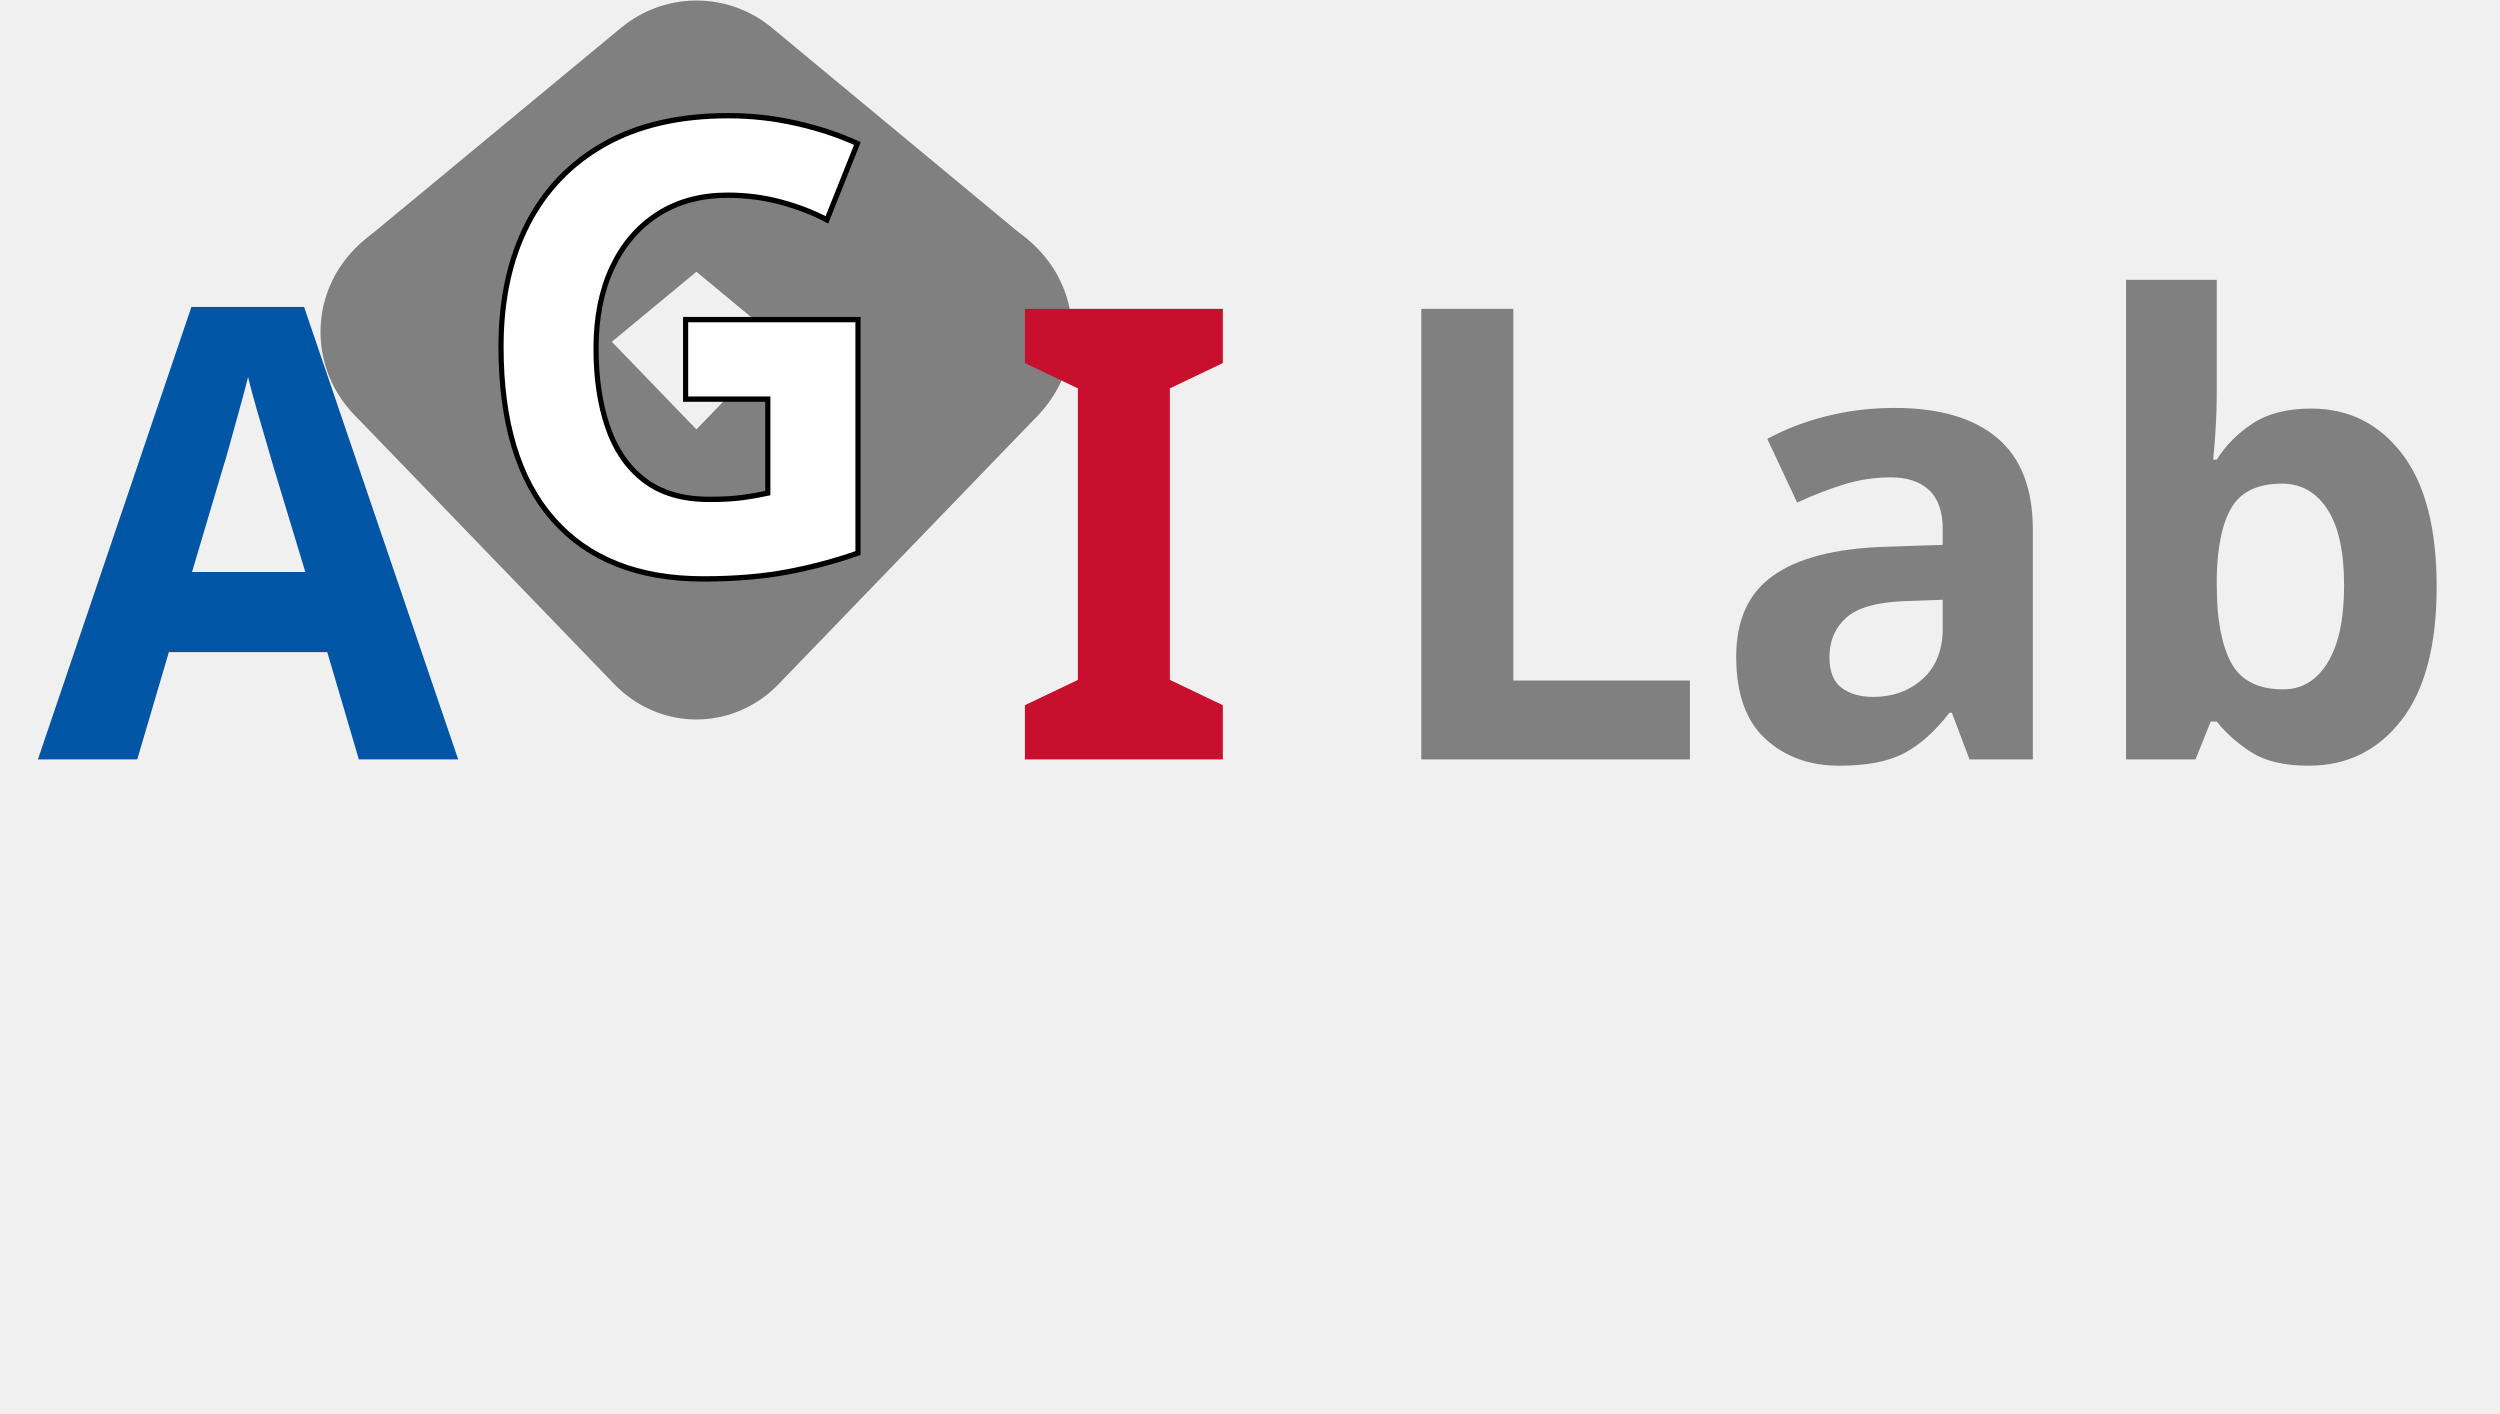
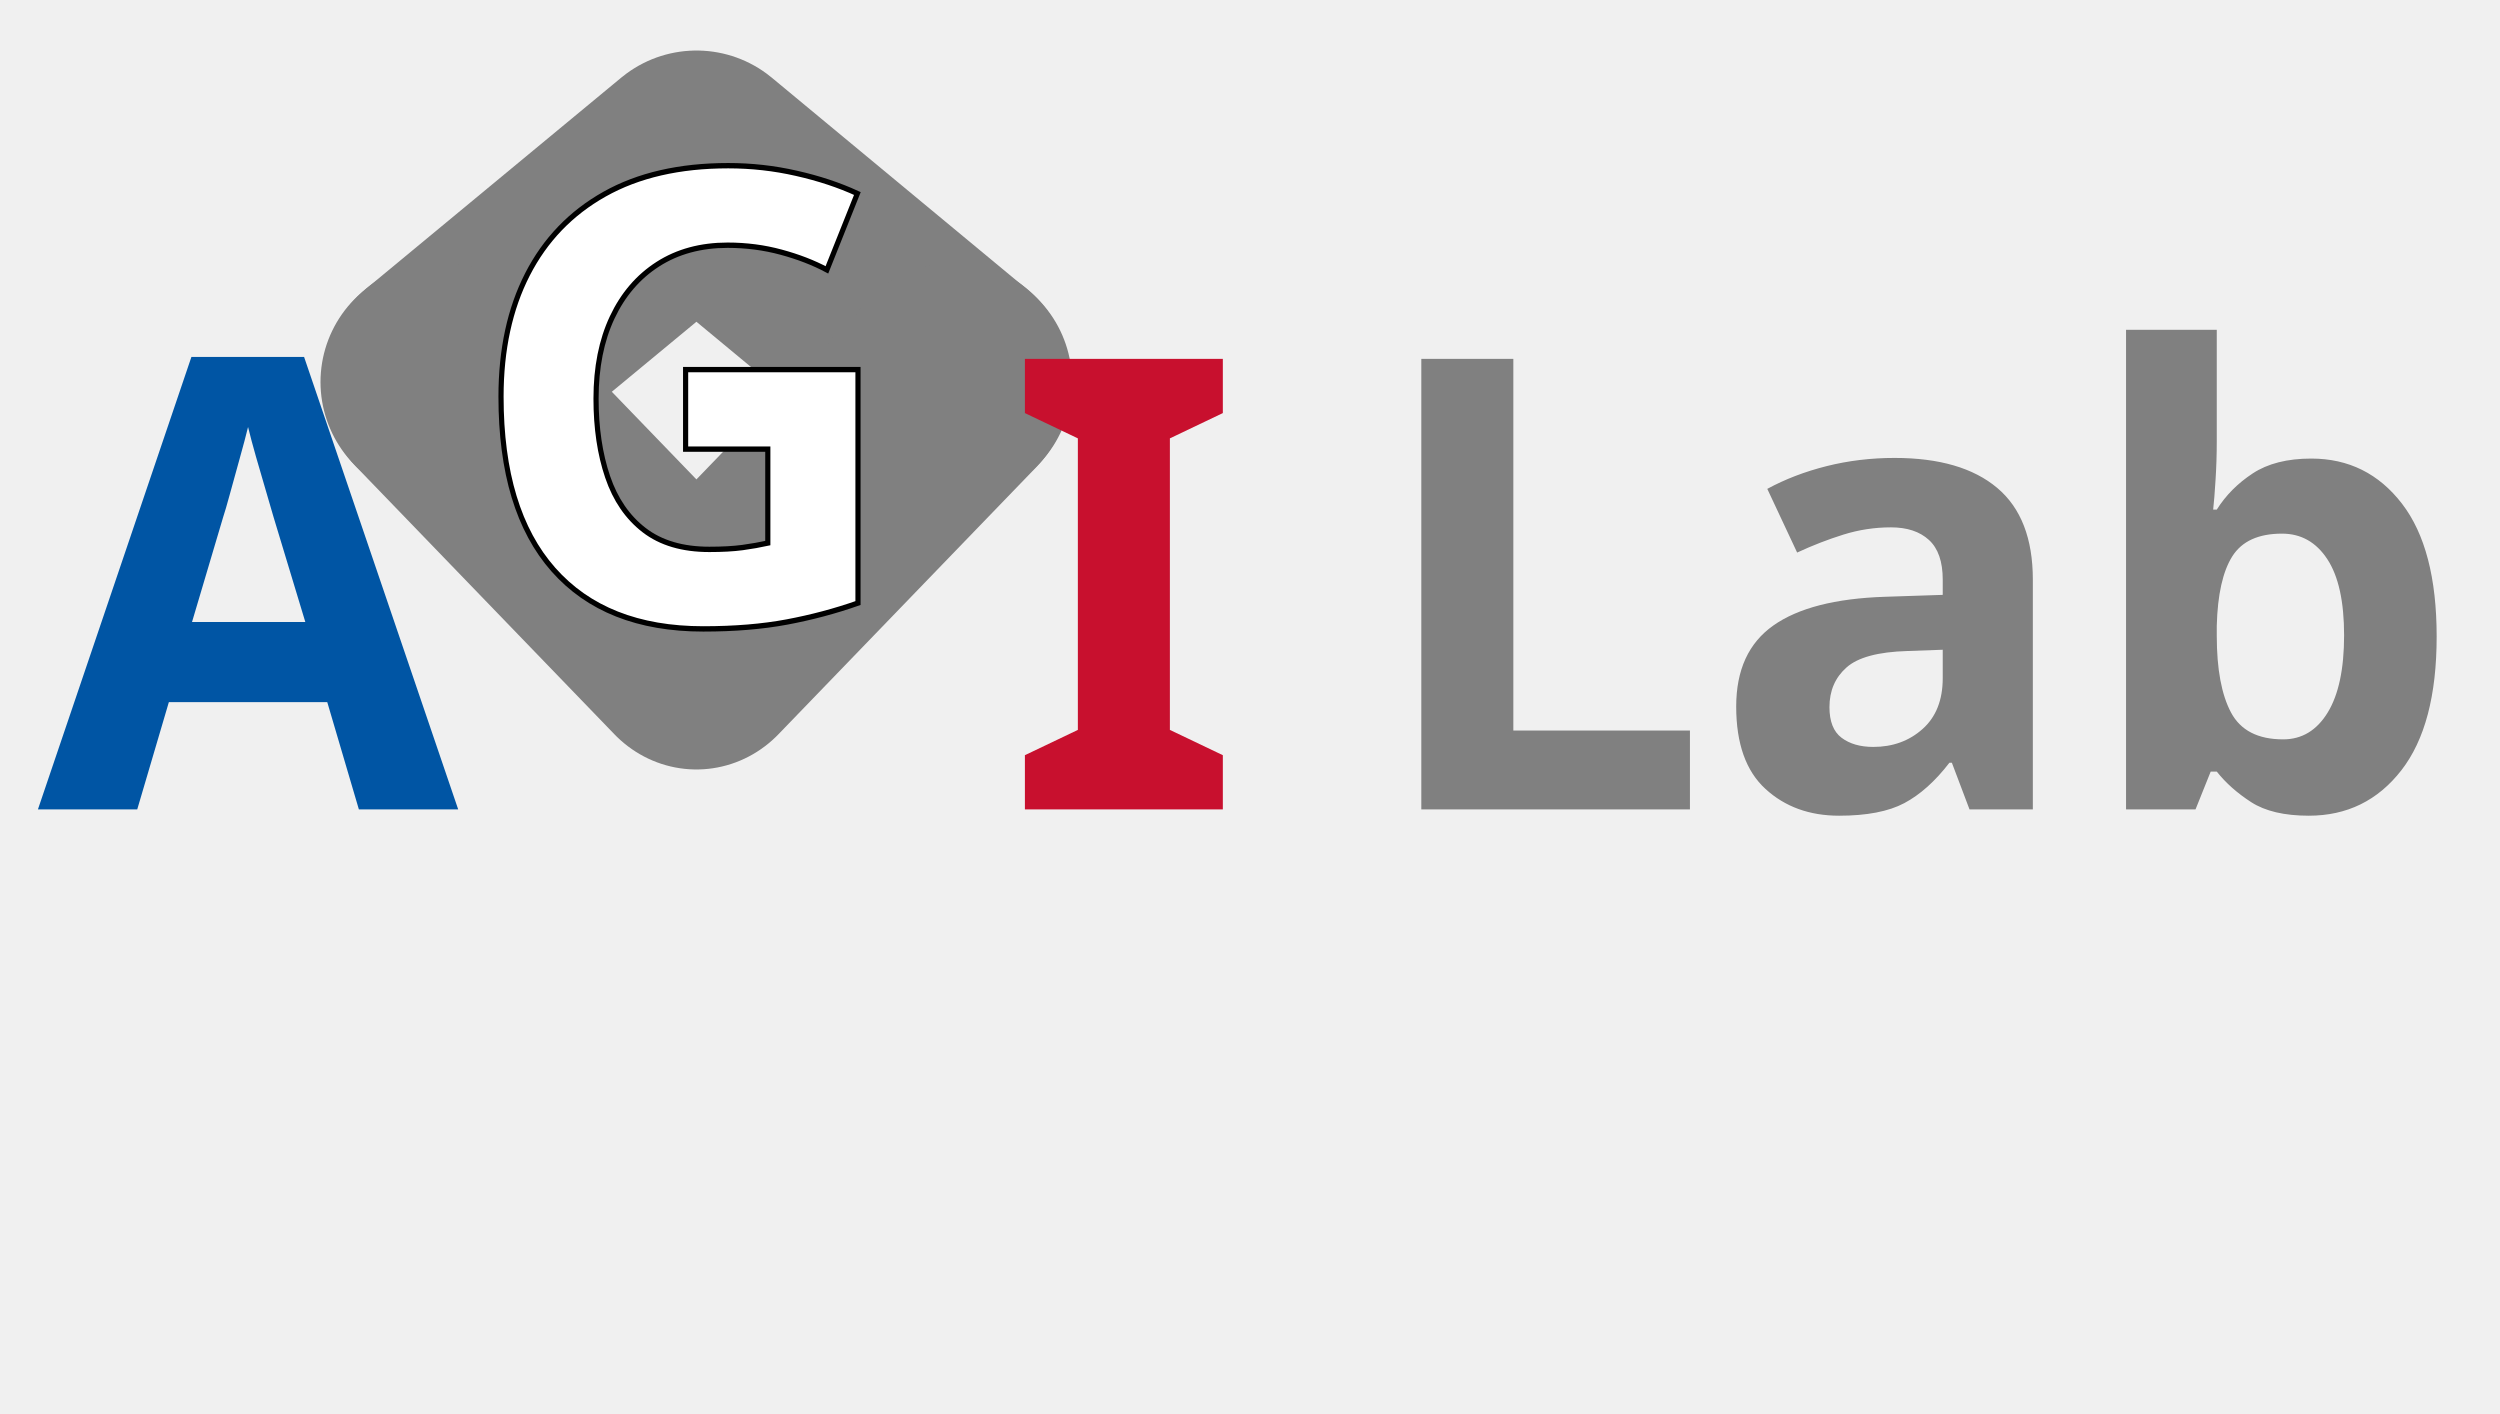
- <svg xmlns="http://www.w3.org/2000/svg" width="460" height="260" viewBox="0 10 500 275" preserveAspectRatio="xMinYMid meet" version="1.1">
+ <svg xmlns="http://www.w3.org/2000/svg" width="460" height="260" viewBox="0 0 500 275" preserveAspectRatio="xMinYMid meet" version="1.1">
  <defs>
    <style>
      .letter {
        font-family: "Montserrat", sans-serif;
        font-weight: 900;
        font-size: 124px;
      }
      .outline {
        stroke-linecap: round;
        stroke-linejoin: round;
      }
    </style>
  </defs>
  <path class="outline" d="M 87.7,72.6 139.3,29.9 190.8,72.6" stroke="#808080" stroke-width="47.2" fill="none" />
  <g transform="matrix(-1.0309,0,0,1.068,273.3,-55.5)" class="outline">
    <path d="m 80,120 50,50 50,-50" stroke="#808080" stroke-width="45" fill="none" />
  </g>
  <text class="letter" x="50.5" y="155.3" text-anchor="middle" fill="#0055A4" transform="scale(0.9824,1.0179)">
    A
  </text>
  <text class="letter" x="139.7" y="118.6" text-anchor="middle" fill="#FFFFFF" stroke="#000000" stroke-width="1.05" transform="scale(0.9824,1.0179)">
    G
  </text>
  <text class="letter" x="228.8" y="155.3" text-anchor="middle" fill="#C8102E" transform="scale(0.9824,1.0179)">
    I
  </text>
  <text class="letter" x="278.2" y="155.3" text-anchor="start" fill="#808080" font-size="150px" transform="scale(0.9824,1.0179)">
    Lab
  </text>
</svg>
